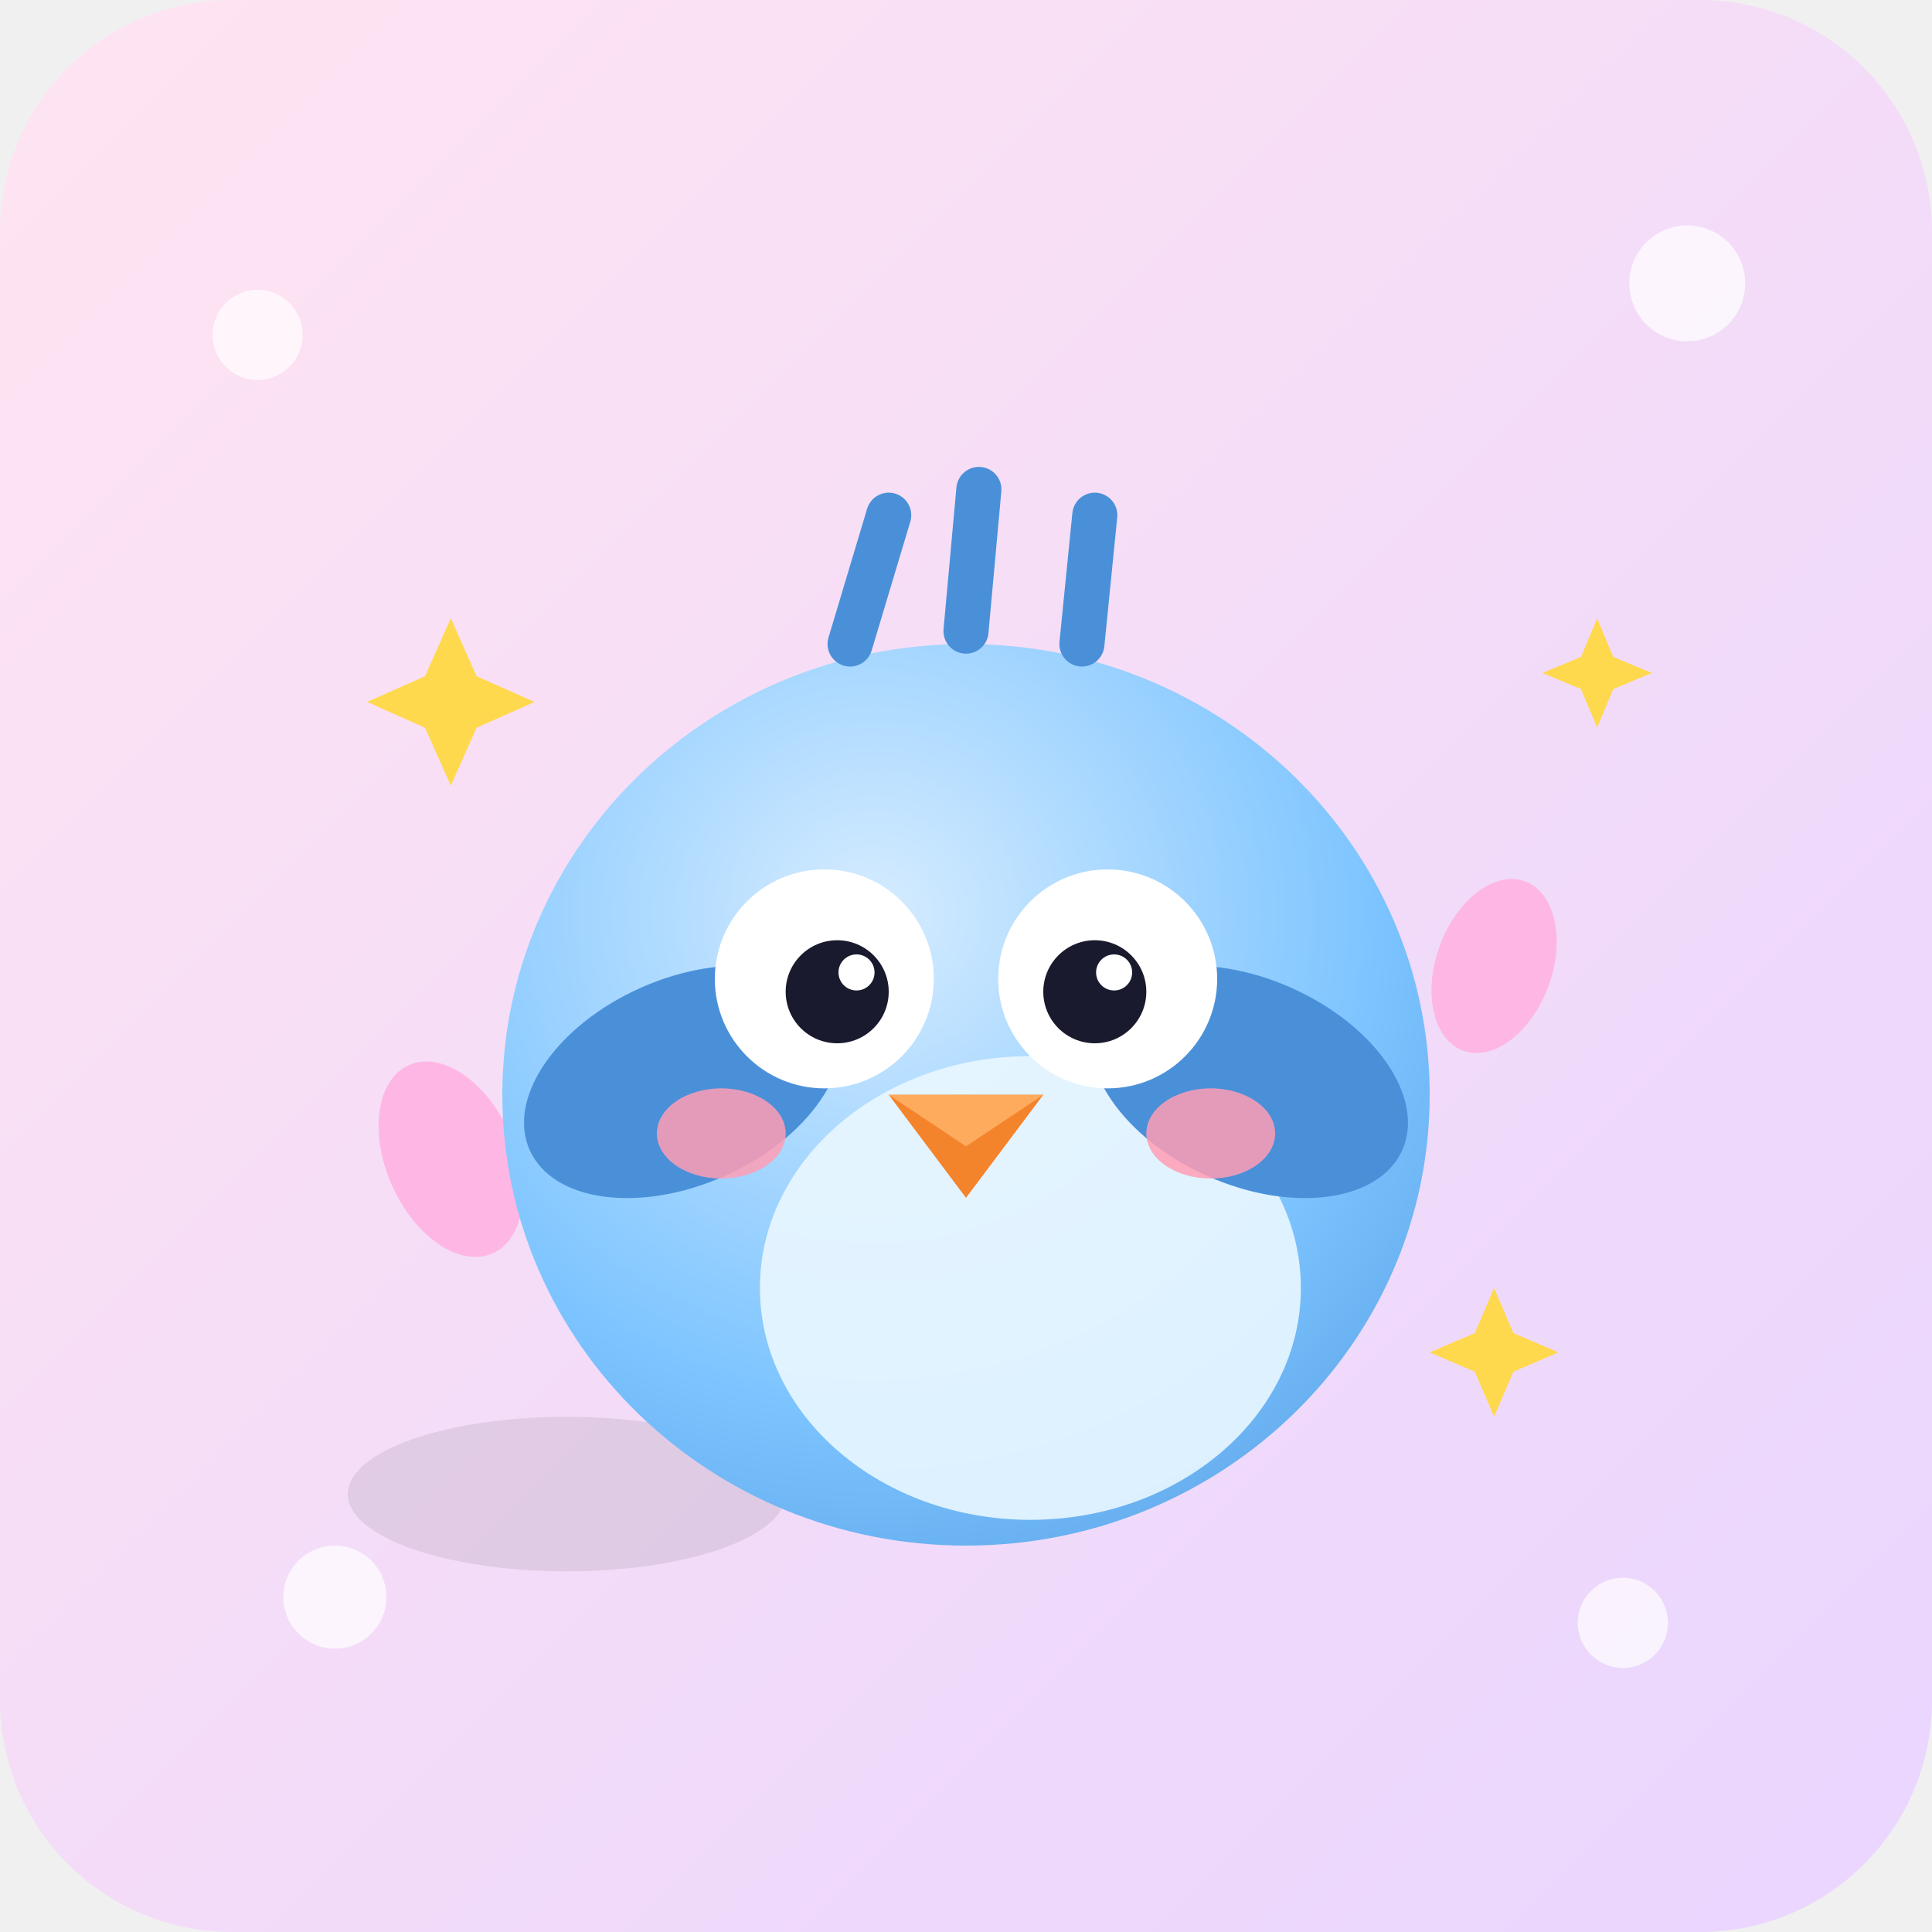
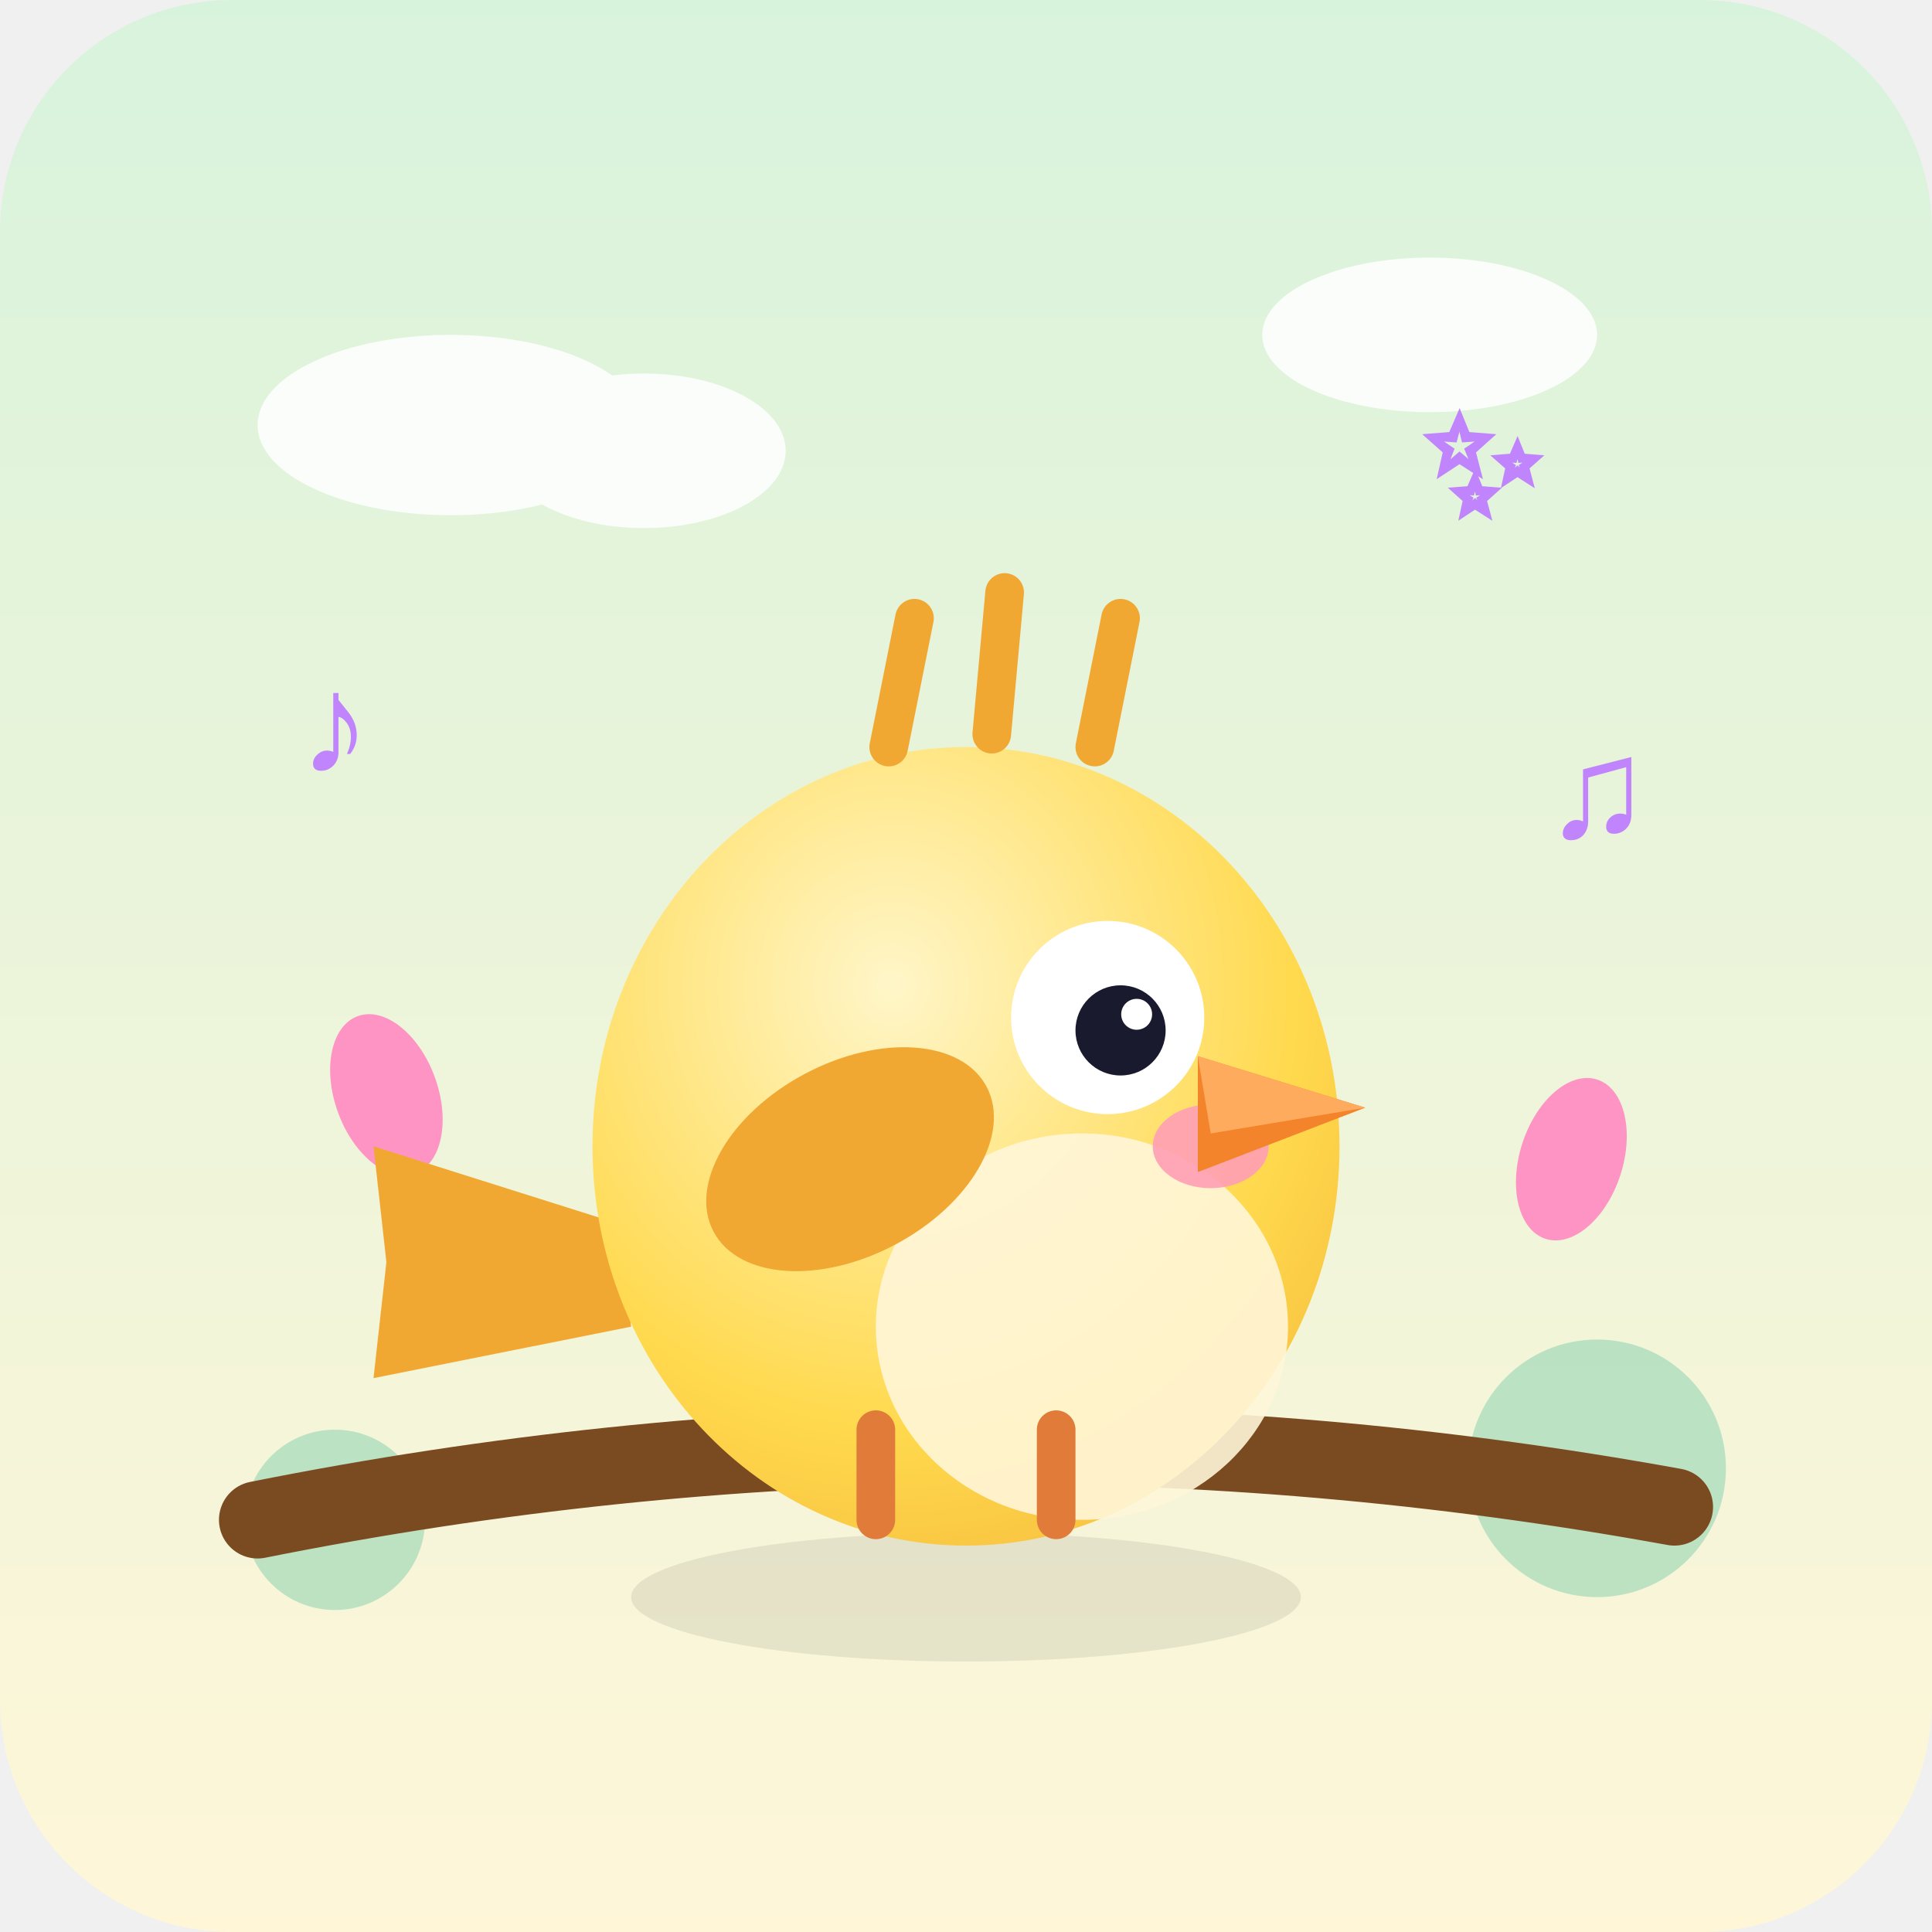
<svg xmlns="http://www.w3.org/2000/svg" width="300" height="300" viewBox="0 0 300 300">
  <defs>
-     <linearGradient id="bg" x1="0" y1="0" x2="1" y2="1">
-       <stop offset="0" stop-color="#ffe4f1" />
-       <stop offset="1" stop-color="#e9d5ff" />
+     <linearGradient id="bg2" x1="0" y1="0" x2="0" y2="1">
+       <stop offset="0" stop-color="#d8f3dc" />
+       <stop offset="1" stop-color="#fff6d8" />
    </linearGradient>
-     <radialGradient id="fluff" cx="0.4" cy="0.3" r="1">
-       <stop offset="0" stop-color="#d6ecff" />
-       <stop offset="0.55" stop-color="#7cc4ff" />
-       <stop offset="1" stop-color="#4a90d9" />
+     <radialGradient id="chick" cx="0.4" cy="0.3" r="1">
+       <stop offset="0" stop-color="#fff6c9" />
+       <stop offset="0.55" stop-color="#ffd94d" />
+       <stop offset="1" stop-color="#f0a832" />
    </radialGradient>
  </defs>
-   <rect width="300" height="300" rx="36" fill="url(#bg)" />
-   <g fill="#ffffff" opacity="0.7">
-     <circle cx="40" cy="52" r="7" />
-     <circle cx="262" cy="44" r="9" />
-     <circle cx="52" cy="248" r="8" />
-     <circle cx="252" cy="252" r="7" />
+   <rect width="300" height="300" rx="36" fill="url(#bg2)" />
+   <g fill="#ffffff" opacity="0.85">
+     <ellipse cx="70" cy="66" rx="30" ry="14" />
+     <ellipse cx="100" cy="70" rx="22" ry="12" />
+     <ellipse cx="222" cy="52" rx="26" ry="12" />
  </g>
-   <g fill="#ffd94d">
-     <path d="M70 96 l4 9 9 4 -9 4 -4 9 -4 -9 -9 -4 9 -4 Z" />
-     <path d="M232 200 l3 7 7 3 -7 3 -3 7 -3 -7 -7 -3 7 -3 Z" />
-     <path d="M248 96 l2.5 6 6 2.5 -6 2.5 -2.5 6 -2.5 -6 -6 -2.5 6 -2.5 Z" />
+   <circle cx="248" cy="228" r="20" fill="#95d5b2" opacity="0.6" />
+   <circle cx="52" cy="236" r="14" fill="#95d5b2" opacity="0.6" />
+   <path d="M40 236 Q150 214 260 234" stroke="#7a4a21" stroke-width="12" stroke-linecap="round" fill="none" />
+   <g font-family="Segoe UI, Arial, sans-serif" font-weight="900" fill="#c084fc" font-size="22" text-anchor="middle">
+     <text x="52" y="120">♪</text>
+     <text x="248" y="130">♫</text>
+     <text x="230" y="80">✨</text>
  </g>
-   <g fill="#ffb3e2" opacity="0.9">
-     <ellipse cx="70" cy="180" rx="10" ry="16" transform="rotate(-24 70 180)" />
-     <ellipse cx="232" cy="150" rx="9" ry="14" transform="rotate(20 232 150)" />
+   <g fill="#ff8ac2" opacity="0.9">
+     <ellipse cx="60" cy="170" rx="8" ry="13" transform="rotate(-20 60 170)" />
+     <ellipse cx="244" cy="180" rx="8" ry="13" transform="rotate(18 244 180)" />
  </g>
-   <ellipse cx="88" cy="232" rx="34" ry="12" fill="#000000" opacity="0.08" />
-   <ellipse cx="150" cy="170" rx="72" ry="70" fill="url(#fluff)" />
-   <ellipse cx="160" cy="200" rx="42" ry="36" fill="#eaf7ff" opacity="0.9" />
-   <ellipse cx="106" cy="168" rx="26" ry="16" fill="#4a90d9" transform="rotate(-24 106 168)" />
-   <ellipse cx="194" cy="168" rx="26" ry="16" fill="#4a90d9" transform="rotate(24 194 168)" />
-   <path d="M132 100 L138 80 M150 98 L152 76 M168 100 L170 80" stroke="#4a90d9" stroke-width="7" stroke-linecap="round" />
-   <circle cx="128" cy="152" r="17" fill="#fff" />
-   <circle cx="172" cy="152" r="17" fill="#fff" />
-   <circle cx="130" cy="154" r="8" fill="#1a1a2e" />
-   <circle cx="170" cy="154" r="8" fill="#1a1a2e" />
-   <circle cx="133" cy="151" r="2.8" fill="#fff" />
-   <circle cx="173" cy="151" r="2.8" fill="#fff" />
-   <ellipse cx="112" cy="176" rx="10" ry="7" fill="#ff9eb5" opacity="0.85" />
-   <ellipse cx="188" cy="176" rx="10" ry="7" fill="#ff9eb5" opacity="0.85" />
-   <path d="M138 170 L162 170 L150 186 Z" fill="#f4842c" />
-   <path d="M138 170 L162 170 L150 178 Z" fill="#ffab5e" />
+   <ellipse cx="150" cy="248" rx="52" ry="10" fill="#000000" opacity="0.08" />
+   <g>
+     <path d="M96 190 L58 178 L60 196 L58 214 L98 206 Z" fill="#f0a832" />
+     <ellipse cx="150" cy="178" rx="58" ry="62" fill="url(#chick)" />
+     <ellipse cx="168" cy="206" rx="32" ry="30" fill="#fff6d8" opacity="0.9" />
+     <ellipse cx="132" cy="180" rx="24" ry="15" fill="#f0a832" transform="rotate(-28 132 180)" />
+     <path d="M138 116 L142 96 M154 114 L156 92 M170 116 L174 96" stroke="#f0a832" stroke-width="6" stroke-linecap="round" />
+     <circle cx="172" cy="158" r="15" fill="#fff" />
+     <circle cx="174" cy="160" r="7" fill="#1a1a2e" />
+     <circle cx="176.5" cy="157.5" r="2.4" fill="#fff" />
+     <ellipse cx="188" cy="178" rx="9" ry="6.5" fill="#ff9eb5" opacity="0.9" />
+     <path d="M186 164 L212 172 L186 182 Z" fill="#f4842c" />
+     <path d="M186 164 L212 172 L188 176 Z" fill="#ffab5e" />
+     <g stroke="#e07b39" stroke-width="6" stroke-linecap="round">
+       <line x1="136" y1="236" x2="136" y2="222" />
+       <line x1="164" y1="236" x2="164" y2="222" />
+     </g>
+   </g>
</svg>
